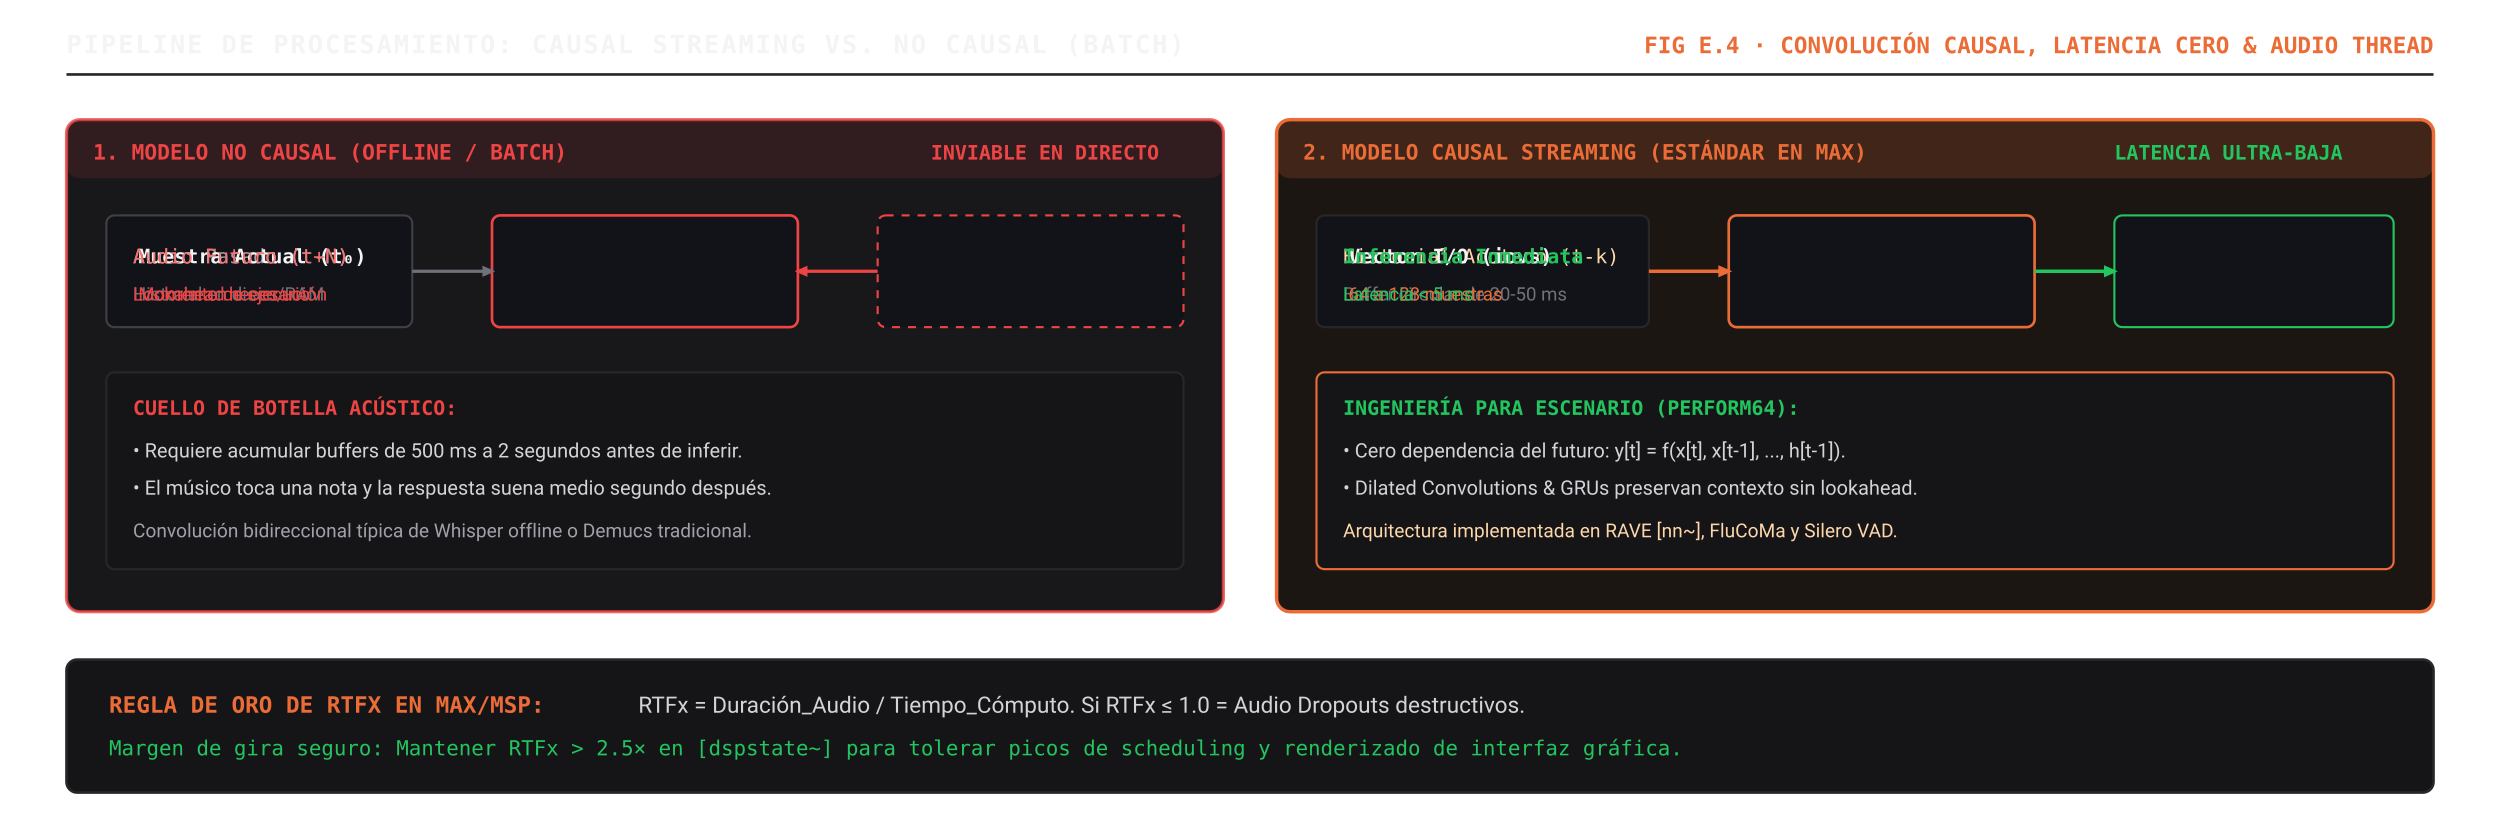
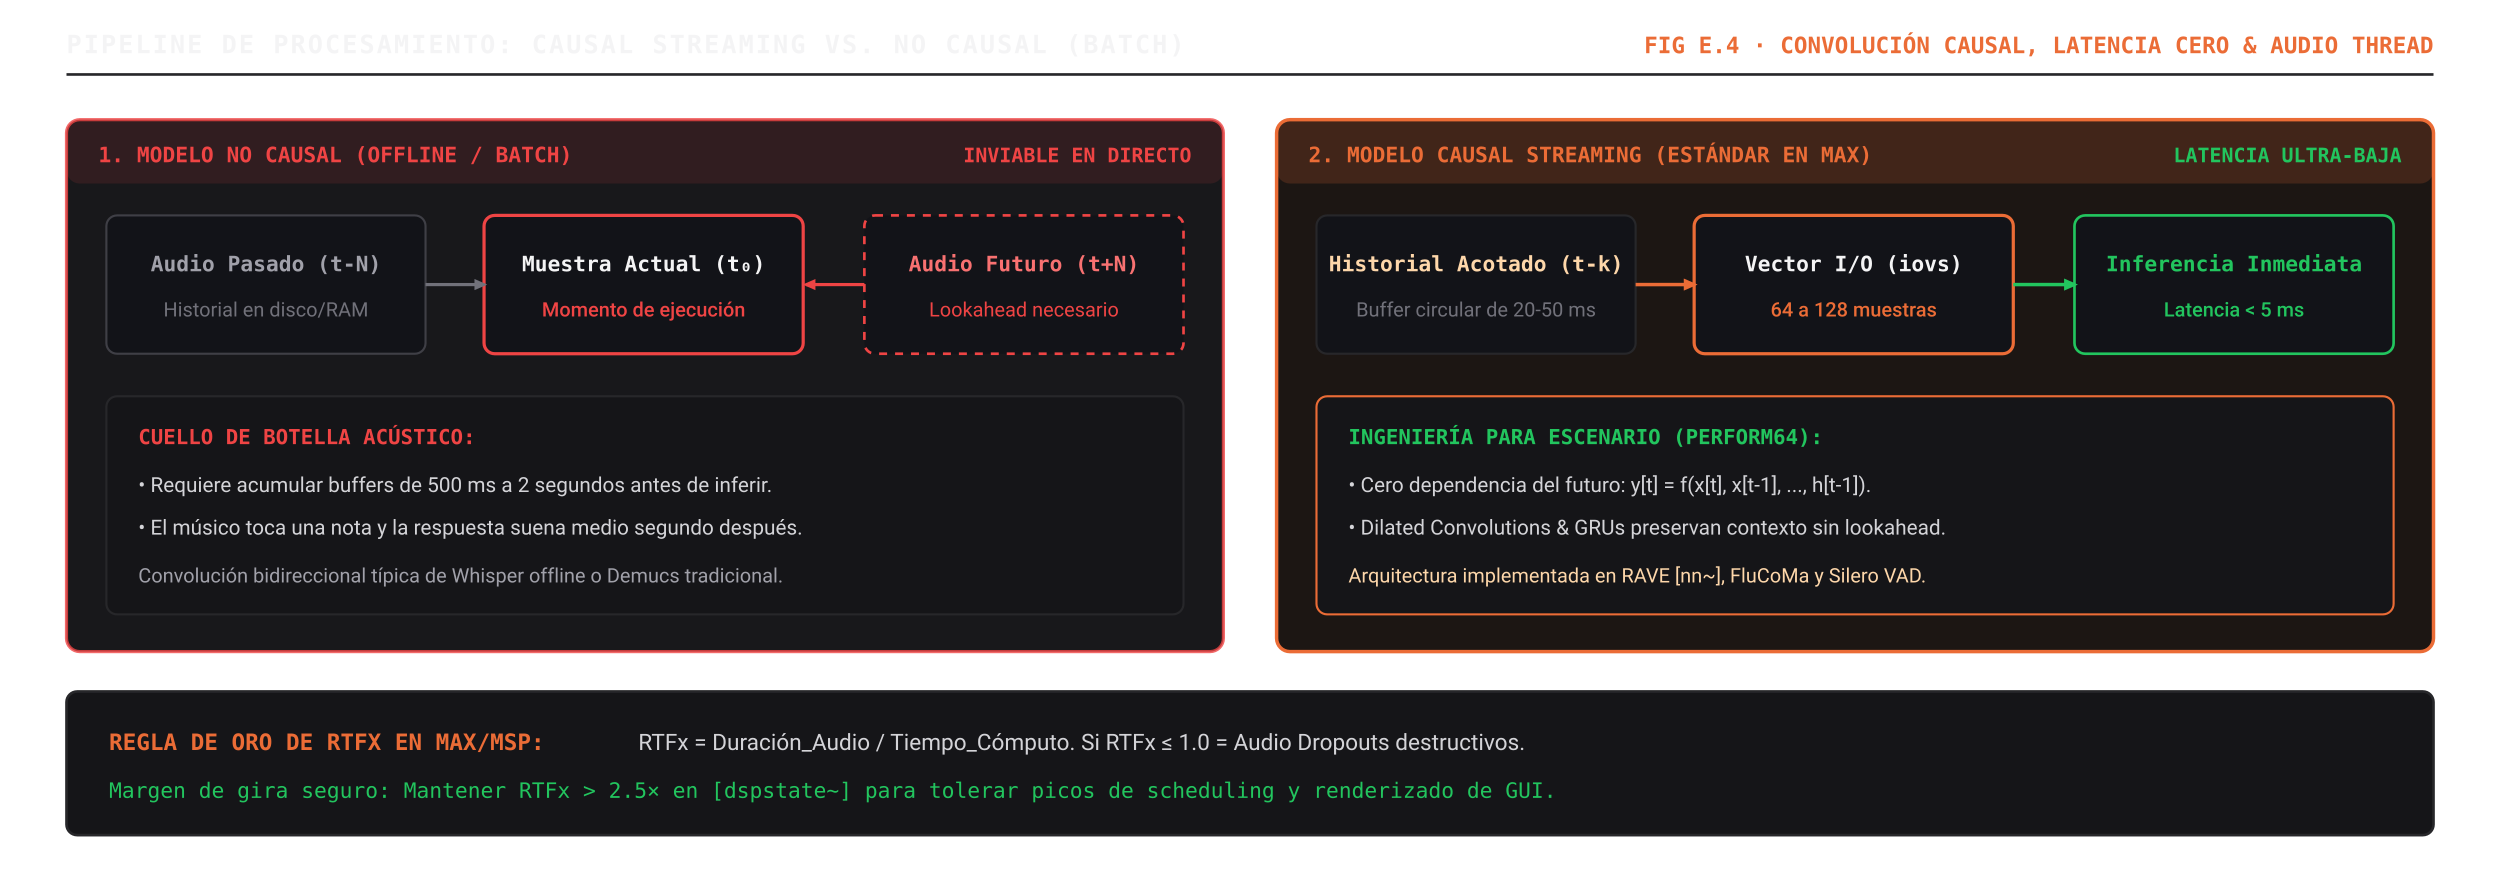
- <svg xmlns="http://www.w3.org/2000/svg" viewBox="0 0 940 310" style="background: #121318; font-family: -apple-system, BlinkMacSystemFont, 'Segoe UI', Roboto, sans-serif; border-radius: 6px; border: 1px solid #27272a;">
+ <svg xmlns="http://www.w3.org/2000/svg" viewBox="0 0 940 330" style="background: #121318; font-family: -apple-system, BlinkMacSystemFont, 'Segoe UI', Roboto, sans-serif; border-radius: 6px; border: 1px solid #27272a;">
  <defs>
    <marker id="arr-neutral" viewBox="0 0 10 10" refX="6" refY="5" markerWidth="5" markerHeight="5" orient="auto-start-reverse">
      <path d="M 0 1.5 L 8 5 L 0 8.5 z" fill="#71717a" />
    </marker>
    <marker id="arr-accent" viewBox="0 0 10 10" refX="6" refY="5" markerWidth="5" markerHeight="5" orient="auto-start-reverse">
      <path d="M 0 1.5 L 8 5 L 0 8.5 z" fill="#eb6c36" />
    </marker>
    <marker id="arr-green" viewBox="0 0 10 10" refX="6" refY="5" markerWidth="5" markerHeight="5" orient="auto-start-reverse">
      <path d="M 0 1.5 L 8 5 L 0 8.5 z" fill="#22c55e" />
    </marker>
    <marker id="arr-red" viewBox="0 0 10 10" refX="6" refY="5" markerWidth="5" markerHeight="5" orient="auto-start-reverse">
      <path d="M 0 1.5 L 8 5 L 0 8.5 z" fill="#ef4444" />
    </marker>
  </defs>
  <text x="25" y="20" fill="#f4f4f5" font-family="ui-monospace, monospace" font-size="9.5" font-weight="700" letter-spacing="0.08em">PIPELINE DE PROCESAMIENTO: CAUSAL STREAMING VS. NO CAUSAL (BATCH)</text>
  <text x="915" y="20" fill="#eb6c36" font-family="ui-monospace, monospace" font-size="8.5" font-weight="700" text-anchor="end">FIG E.4 · CONVOLUCIÓN CAUSAL, LATENCIA CERO &amp; AUDIO THREAD</text>
  <line x1="25" y1="28" x2="915" y2="28" stroke="#27272a" stroke-width="1" />
  <g transform="translate(25, 45)">
-     <rect width="435" height="185" rx="5" fill="#18181b" stroke="#ef4444" stroke-width="1.2" stroke-opacity="0.8" />
-     <rect width="435" height="22" rx="5" fill="rgba(239, 68, 68, 0.12)" />
-     <text x="10" y="15" fill="#ef4444" font-family="ui-monospace, monospace" font-size="8" font-weight="700">1. MODELO NO CAUSAL (OFFLINE / BATCH)</text>
-     <text x="325" y="15" fill="#ef4444" font-family="ui-monospace, monospace" font-size="7.5" font-weight="700">INVIABLE EN DIRECTO</text>
+     <rect width="435" height="200" rx="5" fill="#18181b" stroke="#ef4444" stroke-width="1.2" stroke-opacity="0.8" />
+     <rect width="435" height="24" rx="5" fill="rgba(239, 68, 68, 0.12)" />
+     <text x="12" y="16" fill="#ef4444" font-family="ui-monospace, monospace" font-size="8" font-weight="700">1. MODELO NO CAUSAL (OFFLINE / BATCH)</text>
+     <text x="423" y="16" fill="#ef4444" font-family="ui-monospace, monospace" font-size="7.5" font-weight="700" text-anchor="end">INVIABLE EN DIRECTO</text>
    <g transform="translate(15, 36)">
-       <rect x="0" y="0" width="115" height="42" rx="3" fill="#121318" stroke="#3f3f46" stroke-width="0.8" />
-       <text x="10" y="18" fill="#a1a1aa" font-family="ui-monospace, monospace" font-size="7.5">Audio Pasado (t-N)</text>
-       <text x="10" y="32" fill="#71717a" font-size="7">Historial en disco/RAM</text>
-       <rect x="145" y="0" width="115" height="42" rx="3" fill="#121318" stroke="#ef4444" stroke-width="1" />
-       <text x="12" y="18" fill="#f4f4f5" font-family="ui-monospace, monospace" font-size="7.5" font-weight="700">Muestra Actual (t₀)</text>
-       <text x="12" y="32" fill="#ef4444" font-size="7">Momento de ejecución</text>
-       <rect x="290" y="0" width="115" height="42" rx="3" fill="#121318" stroke="#ef4444" stroke-width="0.8" stroke-dasharray="3,3" />
-       <text x="10" y="18" fill="#f87171" font-family="ui-monospace, monospace" font-size="7.5">Audio Futuro (t+N)</text>
-       <text x="10" y="32" fill="#ef4444" font-size="7">Lookahead necesario</text>
-       <path d="M 115 21 L 145 21" fill="none" stroke="#71717a" stroke-width="1.2" marker-end="url(#arr-neutral)" />
-       <path d="M 290 21 L 260 21" fill="none" stroke="#ef4444" stroke-width="1.2" marker-end="url(#arr-red)" />
+       <rect x="0" y="0" width="120" height="52" rx="4" fill="#121318" stroke="#3f3f46" stroke-width="0.8" />
+       <text x="60" y="21" fill="#a1a1aa" font-family="ui-monospace, monospace" font-size="8" font-weight="600" text-anchor="middle">Audio Pasado (t-N)</text>
+       <text x="60" y="38" fill="#71717a" font-size="7.5" text-anchor="middle">Historial en disco/RAM</text>
+       <rect x="142" y="0" width="120" height="52" rx="4" fill="#121318" stroke="#ef4444" stroke-width="1.2" />
+       <text x="202" y="21" fill="#f4f4f5" font-family="ui-monospace, monospace" font-size="8" font-weight="700" text-anchor="middle">Muestra Actual (t₀)</text>
+       <text x="202" y="38" fill="#ef4444" font-size="7.5" font-weight="500" text-anchor="middle">Momento de ejecución</text>
+       <rect x="285" y="0" width="120" height="52" rx="4" fill="#121318" stroke="#ef4444" stroke-width="1" stroke-dasharray="3,3" />
+       <text x="345" y="21" fill="#f87171" font-family="ui-monospace, monospace" font-size="8" font-weight="600" text-anchor="middle">Audio Futuro (t+N)</text>
+       <text x="345" y="38" fill="#ef4444" font-size="7.5" text-anchor="middle">Lookahead necesario</text>
+       <path d="M 120 26 L 142 26" fill="none" stroke="#71717a" stroke-width="1.2" marker-end="url(#arr-neutral)" />
+       <path d="M 285 26 L 263 26" fill="none" stroke="#ef4444" stroke-width="1.2" marker-end="url(#arr-red)" />
    </g>
-     <g transform="translate(15, 95)">
-       <rect width="405" height="74" rx="3" fill="#151518" stroke="#27272a" stroke-width="0.8" />
-       <text x="10" y="16" fill="#ef4444" font-family="ui-monospace, monospace" font-size="7.5" font-weight="700">CUELLO DE BOTELLA ACÚSTICO:</text>
-       <text x="10" y="32" fill="#d4d4d8" font-size="7.5">• Requiere acumular buffers de 500 ms a 2 segundos antes de inferir.</text>
-       <text x="10" y="46" fill="#d4d4d8" font-size="7.5">• El músico toca una nota y la respuesta suena medio segundo después.</text>
-       <text x="10" y="62" fill="#a1a1aa" font-size="7.2">Convolución bidireccional típica de Whisper offline o Demucs tradicional.</text>
+     <g transform="translate(15, 104)">
+       <rect width="405" height="82" rx="4" fill="#151518" stroke="#27272a" stroke-width="0.8" />
+       <text x="12" y="18" fill="#ef4444" font-family="ui-monospace, monospace" font-size="7.8" font-weight="700">CUELLO DE BOTELLA ACÚSTICO:</text>
+       <text x="12" y="36" fill="#d4d4d8" font-size="7.8">• Requiere acumular buffers de 500 ms a 2 segundos antes de inferir.</text>
+       <text x="12" y="52" fill="#d4d4d8" font-size="7.8">• El músico toca una nota y la respuesta suena medio segundo después.</text>
+       <text x="12" y="70" fill="#a1a1aa" font-size="7.5">Convolución bidireccional típica de Whisper offline o Demucs tradicional.</text>
    </g>
  </g>
  <g transform="translate(480, 45)">
-     <rect width="435" height="185" rx="5" fill="#1c1613" stroke="#eb6c36" stroke-width="1.3" />
-     <rect width="435" height="22" rx="5" fill="rgba(235, 108, 54, 0.18)" />
-     <text x="10" y="15" fill="#eb6c36" font-family="ui-monospace, monospace" font-size="8" font-weight="700">2. MODELO CAUSAL STREAMING (ESTÁNDAR EN MAX)</text>
-     <text x="315" y="15" fill="#22c55e" font-family="ui-monospace, monospace" font-size="7.5" font-weight="700">LATENCIA ULTRA-BAJA</text>
+     <rect width="435" height="200" rx="5" fill="#1c1613" stroke="#eb6c36" stroke-width="1.3" />
+     <rect width="435" height="24" rx="5" fill="rgba(235, 108, 54, 0.18)" />
+     <text x="12" y="16" fill="#eb6c36" font-family="ui-monospace, monospace" font-size="8" font-weight="700">2. MODELO CAUSAL STREAMING (ESTÁNDAR EN MAX)</text>
+     <text x="423" y="16" fill="#22c55e" font-family="ui-monospace, monospace" font-size="7.5" font-weight="700" text-anchor="end">LATENCIA ULTRA-BAJA</text>
    <g transform="translate(15, 36)">
-       <rect x="0" y="0" width="125" height="42" rx="3" fill="#121318" stroke="#27272a" stroke-width="0.8" />
-       <text x="10" y="18" fill="#fed7aa" font-family="ui-monospace, monospace" font-size="7.5">Historial Acotado (t-k)</text>
-       <text x="10" y="32" fill="#71717a" font-size="7">Buffer circular de 20-50 ms</text>
-       <rect x="155" y="0" width="115" height="42" rx="3" fill="#121318" stroke="#eb6c36" stroke-width="1" />
-       <text x="12" y="18" fill="#f4f4f5" font-family="ui-monospace, monospace" font-size="7.5" font-weight="700">Vector I/O (iovs)</text>
-       <text x="12" y="32" fill="#eb6c36" font-size="7">64 a 128 muestras</text>
-       <rect x="300" y="0" width="105" height="42" rx="3" fill="#121318" stroke="#22c55e" stroke-width="0.8" />
-       <text x="10" y="18" fill="#22c55e" font-family="ui-monospace, monospace" font-size="7.5" font-weight="700">Inferencia Inmediata</text>
-       <text x="10" y="32" fill="#22c55e" font-size="7">Latencia &lt; 5 ms</text>
-       <path d="M 125 21 L 155 21" fill="none" stroke="#eb6c36" stroke-width="1.3" marker-end="url(#arr-accent)" />
-       <path d="M 270 21 L 300 21" fill="none" stroke="#22c55e" stroke-width="1.3" marker-end="url(#arr-green)" />
+       <rect x="0" y="0" width="120" height="52" rx="4" fill="#121318" stroke="#27272a" stroke-width="0.8" />
+       <text x="60" y="21" fill="#fed7aa" font-family="ui-monospace, monospace" font-size="8" font-weight="600" text-anchor="middle">Historial Acotado (t-k)</text>
+       <text x="60" y="38" fill="#71717a" font-size="7.5" text-anchor="middle">Buffer circular de 20-50 ms</text>
+       <rect x="142" y="0" width="120" height="52" rx="4" fill="#121318" stroke="#eb6c36" stroke-width="1.2" />
+       <text x="202" y="21" fill="#f4f4f5" font-family="ui-monospace, monospace" font-size="8" font-weight="700" text-anchor="middle">Vector I/O (iovs)</text>
+       <text x="202" y="38" fill="#eb6c36" font-size="7.5" font-weight="500" text-anchor="middle">64 a 128 muestras</text>
+       <rect x="285" y="0" width="120" height="52" rx="4" fill="#121318" stroke="#22c55e" stroke-width="1" />
+       <text x="345" y="21" fill="#22c55e" font-family="ui-monospace, monospace" font-size="8" font-weight="700" text-anchor="middle">Inferencia Inmediata</text>
+       <text x="345" y="38" fill="#22c55e" font-size="7.5" font-weight="500" text-anchor="middle">Latencia &lt; 5 ms</text>
+       <path d="M 120 26 L 142 26" fill="none" stroke="#eb6c36" stroke-width="1.3" marker-end="url(#arr-accent)" />
+       <path d="M 262 26 L 285 26" fill="none" stroke="#22c55e" stroke-width="1.3" marker-end="url(#arr-green)" />
    </g>
-     <g transform="translate(15, 95)">
-       <rect width="405" height="74" rx="3" fill="#151518" stroke="#eb6c36" stroke-width="0.8" />
-       <text x="10" y="16" fill="#22c55e" font-family="ui-monospace, monospace" font-size="7.5" font-weight="700">INGENIERÍA PARA ESCENARIO (PERFORM64):</text>
-       <text x="10" y="32" fill="#d4d4d8" font-size="7.5">• Cero dependencia del futuro: y[t] = f(x[t], x[t-1], ..., h[t-1]).</text>
-       <text x="10" y="46" fill="#d4d4d8" font-size="7.5">• Dilated Convolutions &amp; GRUs preservan contexto sin lookahead.</text>
-       <text x="10" y="62" fill="#fed7aa" font-size="7.2">Arquitectura implementada en RAVE [nn~], FluCoMa y Silero VAD.</text>
+     <g transform="translate(15, 104)">
+       <rect width="405" height="82" rx="4" fill="#151518" stroke="#eb6c36" stroke-width="0.8" />
+       <text x="12" y="18" fill="#22c55e" font-family="ui-monospace, monospace" font-size="7.8" font-weight="700">INGENIERÍA PARA ESCENARIO (PERFORM64):</text>
+       <text x="12" y="36" fill="#d4d4d8" font-size="7.8">• Cero dependencia del futuro: y[t] = f(x[t], x[t-1], ..., h[t-1]).</text>
+       <text x="12" y="52" fill="#d4d4d8" font-size="7.8">• Dilated Convolutions &amp; GRUs preservan contexto sin lookahead.</text>
+       <text x="12" y="70" fill="#fed7aa" font-size="7.5">Arquitectura implementada en RAVE [nn~], FluCoMa y Silero VAD.</text>
    </g>
  </g>
-   <g transform="translate(25, 248)">
-     <rect width="890" height="50" rx="4" fill="#151518" stroke="#27272a" stroke-width="1" />
-     <text x="16" y="20" fill="#eb6c36" font-family="ui-monospace, monospace" font-size="8.5" font-weight="700">REGLA DE ORO DE RTFX EN MAX/MSP:</text>
-     <text x="215" y="20" fill="#d4d4d8" font-size="8.5">RTFx = Duración_Audio / Tiempo_Cómputo. Si RTFx ≤ 1.0 = Audio Dropouts destructivos.</text>
-     <text x="16" y="36" fill="#22c55e" font-family="ui-monospace, monospace" font-size="7.8">Margen de gira seguro: Mantener RTFx &gt; 2.5× en [dspstate~] para tolerar picos de scheduling y renderizado de interfaz gráfica.</text>
+   <g transform="translate(25, 260)">
+     <rect width="890" height="54" rx="4" fill="#151518" stroke="#27272a" stroke-width="1" />
+     <text x="16" y="22" fill="#eb6c36" font-family="ui-monospace, monospace" font-size="8.5" font-weight="700">REGLA DE ORO DE RTFX EN MAX/MSP:</text>
+     <text x="215" y="22" fill="#d4d4d8" font-size="8.5">RTFx = Duración_Audio / Tiempo_Cómputo. Si RTFx ≤ 1.0 = Audio Dropouts destructivos.</text>
+     <text x="16" y="40" fill="#22c55e" font-family="ui-monospace, monospace" font-size="8">Margen de gira seguro: Mantener RTFx &gt; 2.5× en [dspstate~] para tolerar picos de scheduling y renderizado de GUI.</text>
  </g>
</svg>
